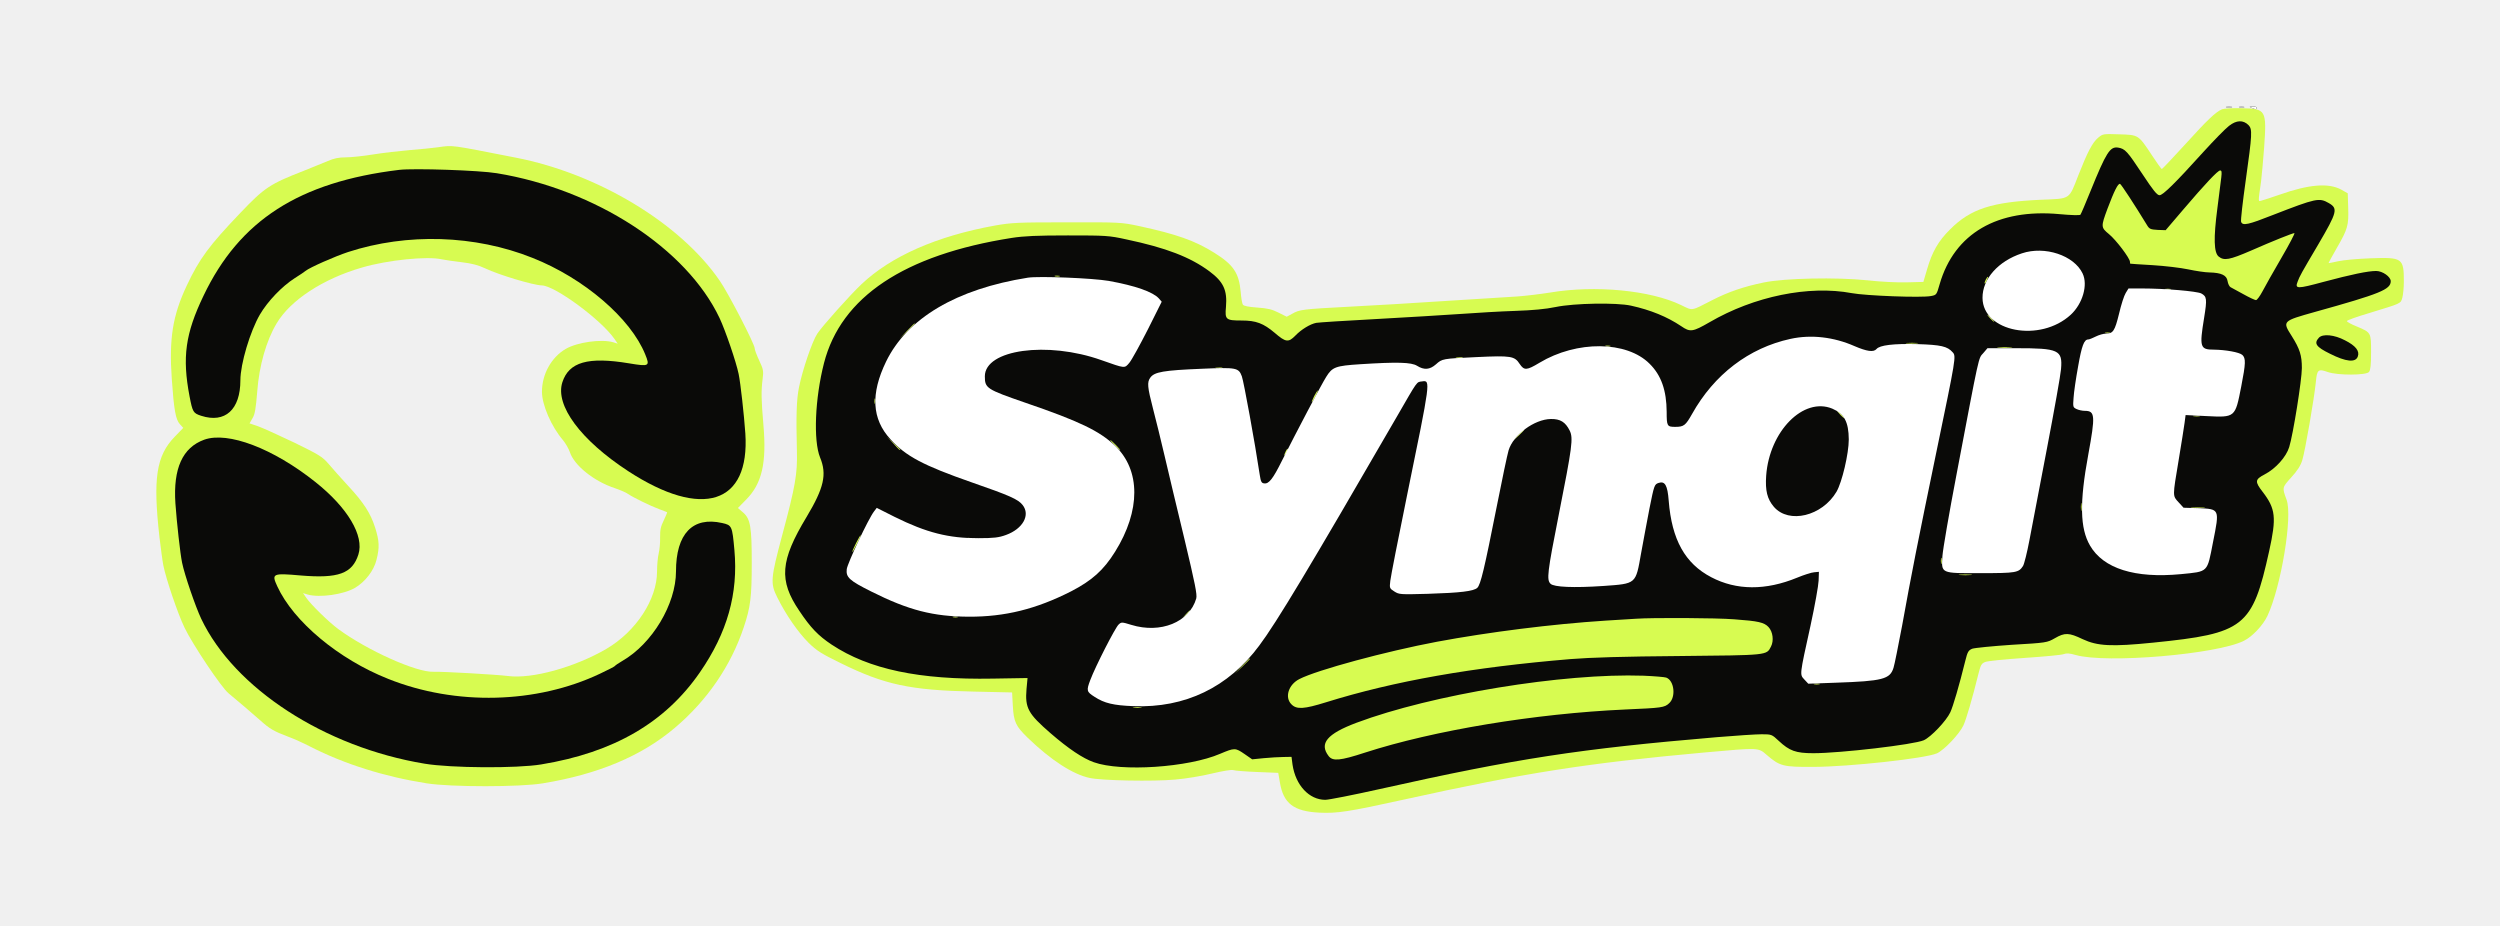
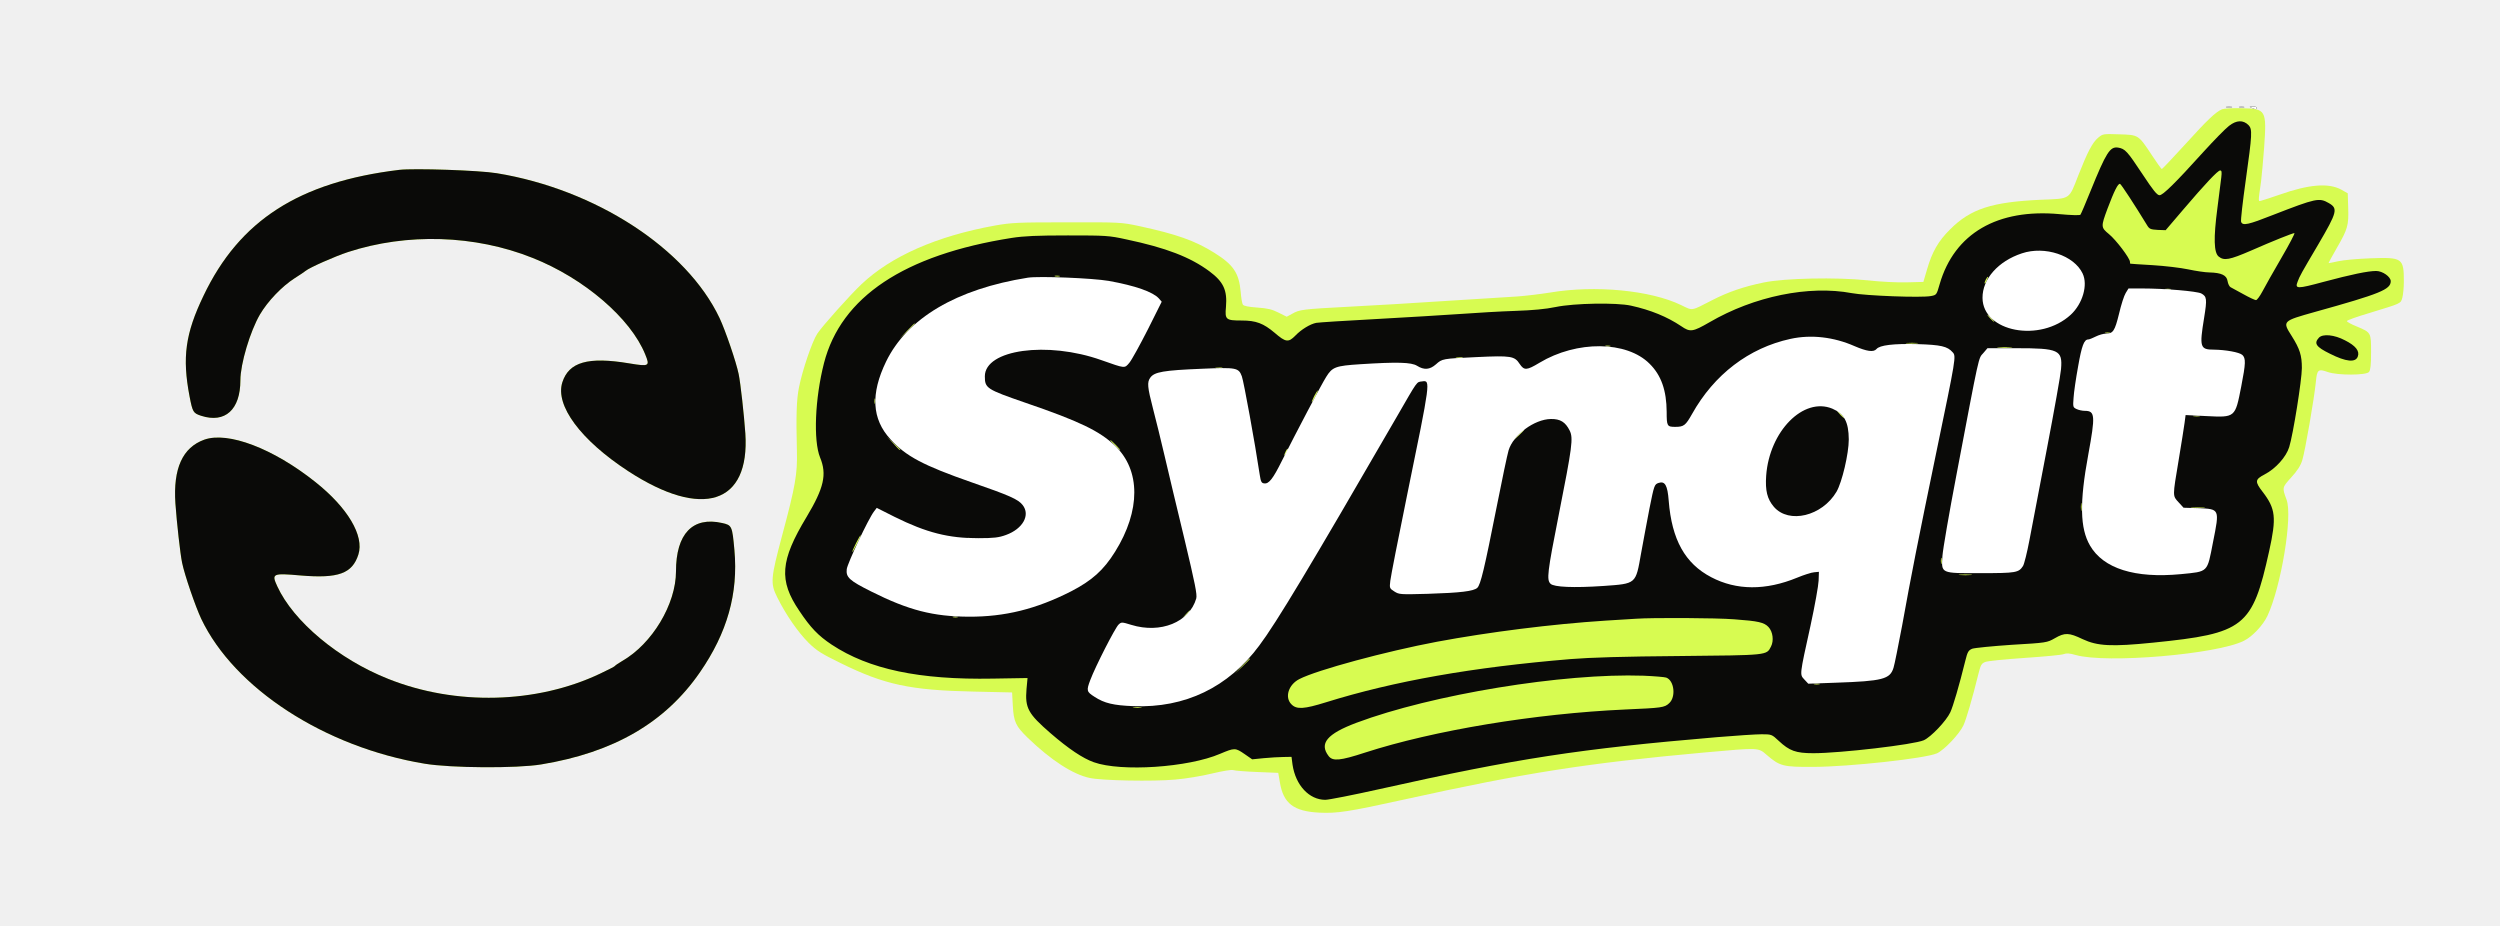
<svg xmlns="http://www.w3.org/2000/svg" viewBox="0 0 1716 635" width="1716" height="635">
  <g transform="translate(0,635) scale(0.1,-0.1)" stroke="none">
    <g fill="#D7FB51">
      <path d="M15252 5600 c-44 -19 -101 -73 -253 -241 -85 -93 -157 -169 -160 -169 -4 0 -34 42 -68 94 -94 142 -91 140 -225 144 -110 4 -113 3 -145 -24 -38 -32 -72 -96 -136 -259 -65 -167 -51 -158 -253 -166 -339 -15 -486 -62 -627 -204 -81 -80 -123 -154 -158 -275 l-25 -85 -113 -3 c-63 -2 -185 4 -271 14 -214 22 -567 15 -712 -15 -136 -28 -244 -65 -351 -120 -152 -78 -133 -75 -216 -35 -211 102 -590 138 -899 86 -69 -11 -170 -23 -225 -27 -55 -3 -271 -17 -480 -30 -209 -14 -510 -32 -670 -40 -326 -17 -346 -20 -396 -49 l-37 -20 -56 28 c-45 23 -76 30 -147 35 -58 4 -93 11 -98 20 -5 7 -12 47 -15 89 -12 129 -50 185 -181 267 -133 83 -257 127 -515 183 -123 26 -131 27 -495 26 -339 0 -380 -2 -495 -22 -399 -72 -713 -210 -917 -403 -80 -76 -267 -285 -303 -339 -35 -53 -102 -249 -126 -370 -17 -85 -20 -192 -14 -440 4 -151 -11 -239 -100 -570 -81 -303 -83 -334 -35 -430 60 -121 143 -240 214 -311 57 -56 89 -76 222 -141 300 -148 478 -186 910 -195 l266 -6 5 -91 c6 -111 20 -140 102 -220 160 -154 309 -251 426 -276 82 -18 434 -25 587 -11 72 6 186 25 254 42 72 17 132 27 144 23 11 -4 85 -10 164 -13 l145 -6 11 -65 c24 -145 95 -199 270 -208 124 -6 202 6 592 92 820 181 1246 248 2053 321 377 34 368 34 427 -17 89 -77 113 -83 318 -82 251 1 771 58 850 93 49 22 154 132 182 192 19 41 60 180 103 354 15 60 21 71 46 81 16 7 138 19 271 28 132 9 253 20 268 26 20 8 41 6 83 -6 210 -60 973 5 1155 98 58 29 129 105 160 169 94 200 175 686 132 799 -31 84 -31 83 32 153 42 46 65 81 76 119 19 60 82 424 93 536 8 86 16 92 83 68 66 -23 263 -23 282 1 10 12 14 49 14 134 0 138 1 136 -98 178 -38 15 -68 32 -68 37 -1 5 68 30 153 55 225 69 216 64 228 107 5 20 10 69 10 108 0 163 -9 169 -230 161 -85 -3 -184 -12 -220 -20 -36 -8 -66 -14 -67 -13 -1 1 25 48 57 104 75 130 82 155 78 276 l-3 99 -44 25 c-87 48 -223 37 -426 -35 -55 -19 -110 -37 -122 -40 -24 -6 -24 -17 -3 132 5 39 14 143 21 232 18 259 14 267 -155 270 -61 2 -121 -2 -134 -7z m-1101 -999 c104 -40 164 -123 157 -220 -13 -182 -198 -313 -423 -299 -219 14 -331 159 -253 329 81 176 323 264 519 190z m-6541 -179 c183 -33 303 -75 345 -121 l19 -22 -96 -192 c-54 -106 -110 -208 -126 -227 -34 -40 -27 -40 -192 18 -371 132 -800 73 -800 -111 0 -82 11 -89 280 -182 368 -126 507 -193 613 -294 177 -168 177 -446 1 -728 -79 -127 -159 -198 -302 -272 -388 -197 -797 -230 -1162 -94 -123 46 -317 143 -354 178 -25 23 -28 32 -24 68 5 41 149 347 187 396 l19 25 123 -62 c218 -108 371 -147 574 -146 107 0 141 4 190 22 116 42 169 137 114 206 -31 39 -87 64 -349 155 -332 116 -452 179 -558 296 -69 75 -94 133 -100 228 -6 107 11 184 70 305 145 298 483 498 973 576 78 12 443 -3 555 -22z m7328 -62 c149 -10 195 -24 205 -59 2 -11 -4 -70 -14 -133 -33 -202 -28 -218 68 -218 80 -1 174 -18 194 -36 25 -23 24 -57 -7 -216 -42 -215 -40 -214 -240 -204 l-142 7 -7 -53 c-4 -29 -22 -145 -41 -258 -42 -251 -42 -242 0 -288 l34 -37 99 -3 c150 -6 149 -4 103 -234 -41 -211 -30 -200 -221 -219 -315 -30 -531 38 -623 196 -69 118 -73 295 -12 625 49 268 47 300 -24 300 -16 0 -41 5 -56 12 -25 12 -26 14 -21 78 2 36 16 132 31 214 25 143 41 186 70 186 7 0 29 9 51 20 22 11 53 20 70 20 49 0 61 18 90 136 14 61 35 126 46 143 l19 31 92 0 c51 0 157 -5 236 -10z m-2362 -336 c42 -8 111 -31 154 -50 84 -36 130 -43 150 -20 22 27 117 38 280 34 163 -5 207 -15 243 -56 25 -27 23 -35 -113 -691 -125 -604 -171 -836 -234 -1186 -26 -137 -52 -268 -59 -289 -24 -78 -75 -91 -394 -102 l-191 -7 -27 29 c-32 35 -34 24 42 368 30 138 55 278 56 311 l2 60 -32 -3 c-18 -1 -71 -18 -117 -37 -216 -89 -417 -88 -590 3 -180 94 -271 258 -292 525 -8 107 -26 137 -70 122 -28 -10 -30 -15 -62 -175 -17 -91 -44 -230 -58 -310 -37 -210 -31 -206 -257 -222 -206 -14 -341 -8 -364 15 -28 27 -22 77 56 472 93 470 101 528 75 580 -29 58 -64 80 -129 79 -114 -2 -258 -109 -290 -215 -9 -30 -45 -202 -81 -384 -85 -429 -111 -539 -134 -560 -25 -23 -114 -34 -340 -41 -188 -5 -196 -5 -229 16 -33 21 -34 23 -28 73 3 29 55 293 115 587 162 790 163 791 103 782 -39 -5 -28 9 -173 -242 -599 -1035 -825 -1412 -945 -1572 -212 -286 -509 -429 -863 -415 -136 5 -200 20 -267 64 -55 35 -57 42 -29 116 35 93 171 359 194 380 19 18 22 18 87 -2 201 -62 399 18 446 181 7 27 -7 97 -81 408 -50 206 -111 463 -136 570 -25 107 -61 254 -80 326 -66 253 -62 256 340 273 233 10 248 7 270 -52 13 -35 90 -457 123 -677 7 -46 12 -56 30 -58 32 -5 60 30 122 155 95 189 272 526 304 576 42 68 64 76 234 87 253 16 350 14 390 -11 48 -30 87 -27 129 10 44 39 43 39 281 50 235 11 259 7 294 -47 31 -46 48 -45 136 8 256 154 599 151 756 -7 80 -79 116 -183 117 -330 0 -98 3 -103 59 -103 59 0 71 10 115 88 210 375 609 589 962 516z m1500 -75 c98 -25 98 -33 -26 -679 -50 -261 -104 -544 -120 -628 -16 -85 -36 -164 -44 -177 -30 -46 -48 -49 -287 -49 -281 -1 -274 -4 -266 119 3 44 46 294 96 555 160 843 150 798 184 836 l29 34 195 0 c112 0 213 -5 239 -11z" />
      <path d="M12430 3551 c-166 -51 -291 -241 -307 -466 -7 -103 7 -160 53 -214 79 -92 242 -84 354 16 70 63 96 113 130 248 48 187 38 320 -26 377 -47 42 -138 59 -204 39z" />
-       <path d="M3005 5339 c-33 -5 -118 -13 -190 -19 -71 -6 -185 -19 -253 -30 -67 -11 -152 -20 -188 -20 -49 0 -82 -7 -123 -25 -31 -13 -103 -42 -160 -65 -239 -93 -275 -117 -440 -290 -215 -225 -282 -315 -369 -500 -97 -206 -122 -363 -103 -640 15 -216 27 -280 56 -312 l23 -25 -58 -60 c-128 -132 -151 -287 -105 -694 9 -74 20 -159 26 -189 19 -96 99 -331 145 -427 55 -115 254 -413 303 -452 63 -52 159 -134 219 -187 63 -57 93 -74 191 -111 36 -13 105 -44 153 -69 231 -118 505 -205 798 -251 166 -26 638 -26 795 0 383 63 680 188 908 382 221 187 384 425 472 689 46 137 55 205 55 442 0 248 -9 302 -59 346 l-36 31 56 57 c109 110 142 251 119 514 -15 175 -16 231 -5 318 7 51 4 64 -24 124 -17 36 -31 74 -31 84 0 28 -182 381 -241 465 -272 394 -835 733 -1399 843 -460 90 -426 86 -535 71z m27 -769 c24 -5 86 -14 138 -20 68 -8 114 -20 160 -42 97 -46 332 -116 389 -117 90 -2 408 -236 499 -368 l22 -32 -32 10 c-82 23 -246 0 -325 -46 -99 -58 -163 -174 -163 -294 0 -91 65 -240 145 -333 17 -21 38 -57 46 -80 29 -92 166 -202 310 -249 35 -12 75 -29 89 -39 35 -24 155 -83 215 -105 28 -10 52 -20 54 -21 1 -2 -9 -27 -23 -56 -21 -42 -26 -67 -25 -118 1 -36 -4 -85 -10 -110 -6 -25 -11 -80 -11 -122 0 -193 -145 -413 -348 -532 -218 -127 -512 -208 -676 -186 -79 10 -448 31 -511 29 -117 -5 -456 148 -653 293 -65 48 -188 168 -220 215 l-22 32 32 -10 c82 -23 246 0 325 46 69 41 129 118 147 191 22 87 20 130 -9 222 -31 98 -78 172 -186 288 -46 50 -106 117 -132 148 -44 51 -63 63 -235 147 -103 49 -214 100 -248 112 l-61 21 20 35 c17 27 23 66 33 187 13 174 62 346 132 463 94 160 320 308 588 385 173 51 447 79 546 56z" />
+       <path d="M2740 5184 c-686 -83 -1096 -346 -1343 -864 -125 -260 -147 -423 -96 -690 21 -109 25 -116 80 -134 164 -53 269 42 269 244 0 112 67 336 134 451 54 92 152 194 238 249 35 22 69 45 76 51 26 22 200 99 291 129 405 132 871 118 1266 -40 354 -140 674 -415 774 -663 33 -81 28 -84 -111 -61 -282 47 -413 9 -458 -130 -51 -159 126 -397 452 -610 509 -332 836 -226 804 259 -9 128 -33 346 -46 408 -17 83 -91 299 -131 384 -226 477 -851 883 -1529 994 -120 20 -568 35 -670 23z" />
+       <path d="M1402 3332 c-149 -54 -214 -197 -198 -437 9 -128 33 -346 46 -408 17 -83 91 -299 131 -384 227 -478 849 -882 1534 -995 179 -30 632 -33 800 -5 498 82 851 287 1089 632 188 272 264 541 237 839 -15 166 -17 171 -84 186 -203 46 -317 -74 -317 -332 0 -224 -163 -497 -369 -615 -25 -15 -48 -30 -51 -35 -3 -4 -48 -27 -101 -52 -436 -207 -991 -221 -1454 -36 -341 135 -651 394 -762 636 -40 87 -33 91 160 74 260 -22 355 13 397 144 41 128 -73 321 -296 498 -289 230 -599 348 -762 290z" />
    </g>
    <g fill="#0A0A08">
      <path d="M15283 5613 c9 -2 25 -2 35 0 9 3 1 5 -18 5 -19 0 -27 -2 -17 -5z" />
      <path d="M15373 5613 c9 -2 23 -2 30 0 6 3 -1 5 -18 5 -16 0 -22 -2 -12 -5z" />
      <path d="M15455 5610 c27 -12 35 -12 35 0 0 6 -12 10 -27 9 -25 0 -26 -1 -8 -9z" />
      <path d="M15300 5486 c-25 -19 -103 -99 -175 -178 -196 -217 -279 -298 -302 -298 -17 0 -44 34 -116 143 -106 160 -120 176 -169 184 -55 8 -81 -33 -188 -297 -34 -85 -66 -159 -70 -164 -5 -5 -66 -3 -142 4 -427 40 -723 -132 -824 -480 -21 -74 -22 -75 -60 -82 -64 -13 -450 2 -544 20 -293 55 -669 -21 -976 -200 -116 -67 -133 -69 -194 -27 -97 65 -209 111 -345 141 -100 22 -389 17 -515 -9 -71 -15 -161 -23 -280 -27 -96 -3 -265 -13 -375 -21 -110 -8 -371 -23 -580 -35 -209 -11 -393 -23 -410 -26 -42 -8 -104 -46 -144 -88 -47 -48 -66 -46 -141 19 -78 66 -129 85 -227 85 -109 0 -116 6 -108 93 10 115 -17 173 -114 245 -131 97 -296 161 -571 219 -118 26 -140 27 -400 27 -211 0 -301 -4 -385 -17 -738 -116 -1172 -405 -1289 -859 -62 -242 -74 -532 -27 -648 48 -116 27 -209 -93 -409 -181 -300 -191 -435 -50 -643 78 -117 130 -171 223 -233 256 -169 599 -242 1106 -233 l238 4 -7 -76 c-11 -130 11 -169 164 -302 125 -108 222 -173 298 -200 187 -67 649 -36 867 58 100 42 104 42 168 -2 l52 -36 80 8 c44 4 105 8 135 8 l55 1 7 -54 c21 -141 114 -241 225 -241 22 0 191 33 374 74 944 211 1371 276 2313 356 131 11 270 20 308 20 68 0 70 -1 117 -45 74 -69 117 -85 238 -85 183 0 691 59 758 89 49 22 154 132 182 192 19 41 60 180 103 354 15 61 21 71 47 82 16 6 139 18 271 27 240 14 243 15 296 45 69 40 97 39 191 -6 102 -48 199 -53 485 -24 625 63 680 106 795 626 52 234 45 293 -45 410 -54 70 -52 84 15 119 75 39 147 119 168 187 27 86 87 462 87 543 0 87 -14 131 -70 220 -65 102 -64 102 160 165 449 125 520 154 520 211 0 30 -56 70 -100 70 -57 0 -171 -24 -362 -75 -181 -49 -197 -49 -177 2 14 38 24 56 142 256 130 222 136 246 72 283 -66 38 -86 34 -382 -81 -172 -68 -209 -76 -220 -48 -4 9 11 138 32 287 44 315 46 349 19 377 -37 37 -83 35 -134 -5z m-53 -353 c-3 -27 -16 -122 -27 -213 -27 -206 -24 -304 9 -331 37 -30 74 -23 220 40 157 69 288 121 300 121 5 0 -35 -77 -90 -171 -54 -93 -113 -197 -130 -230 -17 -32 -37 -59 -44 -59 -7 0 -46 18 -87 41 -40 22 -80 44 -88 48 -8 5 -17 23 -20 42 -6 40 -43 57 -125 59 -27 0 -93 10 -145 21 -52 11 -162 24 -245 29 -82 5 -151 9 -152 10 -2 0 -3 6 -3 13 0 24 -96 151 -144 190 -56 46 -56 51 -10 175 46 122 72 174 86 170 8 -3 99 -142 185 -283 16 -27 24 -30 73 -33 l55 -2 117 137 c155 182 241 273 257 273 11 0 12 -11 8 -47z m-7974 -680 c-7 -2 -21 -2 -30 0 -10 3 -4 5 12 5 17 0 24 -2 18 -5z m6365 -28 c-6 -14 -13 -23 -15 -21 -5 5 15 46 22 46 3 0 -1 -11 -7 -25z m1260 -62 c-10 -2 -26 -2 -35 0 -10 3 -2 5 17 5 19 0 27 -2 18 -5z m-1228 -198 c13 -14 21 -25 18 -25 -2 0 -15 11 -28 25 -13 14 -21 25 -18 25 2 0 15 -11 28 -25z m-7390 -38 c0 -1 -24 -25 -52 -52 l-53 -50 50 53 c46 48 55 57 55 49z m8203 -64 c-7 -2 -21 -2 -30 0 -10 3 -4 5 12 5 17 0 24 -2 18 -5z m-1326 -70 c-20 -2 -52 -2 -70 0 -17 2 0 4 38 4 39 0 53 -2 32 -4z m-2104 -20 c-7 -2 -21 -2 -30 0 -10 3 -4 5 12 5 17 0 24 -2 18 -5z m2750 -10 c-24 -2 -62 -2 -85 0 -24 2 -5 4 42 4 47 0 66 -2 43 -4z m-3765 -70 c-10 -2 -28 -2 -40 0 -13 2 -5 4 17 4 22 1 32 -1 23 -4z m-1650 -70 c-10 -2 -28 -2 -40 0 -13 2 -5 4 17 4 22 1 32 -1 23 -4z m642 -193 c-11 -22 -23 -40 -25 -40 -3 0 4 18 15 40 11 22 23 40 25 40 3 0 -4 -18 -15 -40z m-3023 -47 c-3 -10 -5 -4 -5 12 0 17 2 24 5 18 2 -7 2 -21 0 -30z m6633 -78 c13 -14 21 -25 18 -25 -2 0 -15 11 -28 25 -13 14 -21 25 -18 25 2 0 15 -11 28 -25z m2458 -12 c-10 -2 -28 -2 -40 0 -13 2 -5 4 17 4 22 1 32 -1 23 -4z m-4638 -96 c0 -2 -17 -19 -37 -38 l-38 -34 34 38 c33 34 41 42 41 34z m-4280 -134 c0 -8 -9 0 -50 45 l-45 47 48 -45 c26 -24 47 -45 47 -47z m1480 32 c19 -19 32 -35 29 -35 -3 0 -20 16 -39 35 -19 19 -32 35 -29 35 3 0 20 -16 39 -35z m1180 -33 c0 -5 -7 -17 -15 -28 -14 -18 -14 -17 -4 9 12 27 19 34 19 19z m5447 -414 c-2 -13 -4 -3 -4 22 0 25 2 35 4 23 2 -13 2 -33 0 -45z m841 15 c-21 -2 -57 -2 -80 0 -24 2 -7 4 37 4 44 0 63 -2 43 -4z m-9247 -249 c-16 -33 -30 -56 -31 -52 0 11 53 118 58 114 2 -2 -10 -30 -27 -62z m787 39 c-10 -2 -26 -2 -35 0 -10 3 -2 5 17 5 19 0 27 -2 18 -5z m6659 -170 c-3 -10 -5 -2 -5 17 0 19 2 27 5 18 2 -10 2 -26 0 -35z m201 -80 c-21 -2 -55 -2 -75 0 -21 2 -4 4 37 4 41 0 58 -2 38 -4z m-5358 -246 c0 -2 -12 -14 -27 -28 l-28 -24 24 28 c23 25 31 32 31 24z m-1597 -44 c-7 -2 -21 -2 -30 0 -10 3 -4 5 12 5 17 0 24 -2 18 -5z m5332 -14 c165 -12 204 -21 234 -53 30 -32 38 -94 17 -134 -31 -61 -19 -59 -626 -65 -382 -3 -616 -10 -750 -21 -673 -56 -1208 -150 -1680 -297 -148 -46 -200 -50 -235 -14 -49 48 -21 136 54 174 120 62 594 190 944 256 360 67 788 121 1157 145 91 5 185 12 210 13 115 8 549 6 675 -4z m-3325 -272 c0 -1 -24 -25 -52 -52 l-53 -50 50 53 c46 48 55 57 55 49z m2857 -128 c55 -20 68 -133 20 -176 -32 -30 -50 -32 -302 -43 -618 -28 -1313 -143 -1786 -296 -171 -56 -221 -60 -249 -24 -67 87 -11 153 191 229 518 194 1421 342 1969 323 74 -3 145 -9 157 -13z m1051 -46 c-10 -2 -26 -2 -35 0 -10 3 -2 5 17 5 19 0 27 -2 18 -5z m-4655 -160 c-13 -2 -35 -2 -50 0 -16 2 -5 4 22 4 28 0 40 -2 28 -4z" />
      <path d="M2740 5184 c-686 -83 -1096 -346 -1343 -864 -125 -260 -147 -423 -96 -690 21 -109 25 -116 80 -134 164 -53 269 42 269 244 0 112 67 336 134 451 54 92 152 194 238 249 35 22 69 45 76 51 26 22 200 99 291 129 405 132 871 118 1266 -40 354 -140 674 -415 774 -663 33 -81 28 -84 -111 -61 -282 47 -413 9 -458 -130 -51 -159 126 -397 452 -610 509 -332 836 -226 804 259 -9 128 -33 346 -46 408 -17 83 -91 299 -131 384 -226 477 -851 883 -1529 994 -120 20 -568 35 -670 23z" />
      <path d="M15917 4032 c-36 -39 -20 -63 76 -110 111 -56 176 -62 191 -19 14 38 -15 74 -88 111 -74 39 -153 46 -179 18z" />
      <path d="M1402 3332 c-149 -54 -214 -197 -198 -437 9 -128 33 -346 46 -408 17 -83 91 -299 131 -384 227 -478 849 -882 1534 -995 179 -30 632 -33 800 -5 498 82 851 287 1089 632 188 272 264 541 237 839 -15 166 -17 171 -84 186 -203 46 -317 -74 -317 -332 0 -224 -163 -497 -369 -615 -25 -15 -48 -30 -51 -35 -3 -4 -48 -27 -101 -52 -436 -207 -991 -221 -1454 -36 -341 135 -651 394 -762 636 -40 87 -33 91 160 74 260 -22 355 13 397 144 41 128 -73 321 -296 498 -289 230 -599 348 -762 290z" />
    </g>
    <g fill="#FFFFFF">
      <path d="M15283 5613 c9 -2 25 -2 35 0 9 3 1 5 -18 5 -19 0 -27 -2 -17 -5z" />
      <path d="M15373 5613 c9 -2 23 -2 30 0 6 3 -1 5 -18 5 -16 0 -22 -2 -12 -5z" />
      <path d="M15455 5610 c27 -12 35 -12 35 0 0 6 -12 10 -27 9 -25 0 -26 -1 -8 -9z" />
      <path d="M13878 4611 c-163 -54 -271 -176 -270 -306 2 -234 396 -309 606 -115 81 75 119 204 81 283 -59 124 -259 191 -417 138z" />
      <path d="M7055 4444 c-490 -78 -828 -278 -973 -576 -107 -221 -98 -394 30 -533 106 -117 226 -180 558 -296 262 -91 318 -116 349 -155 55 -69 2 -164 -114 -206 -49 -18 -83 -22 -190 -22 -203 -1 -356 38 -574 146 l-123 62 -19 -25 c-38 -49 -182 -355 -187 -396 -6 -56 18 -78 168 -153 257 -129 426 -172 670 -173 248 -1 462 52 702 174 143 74 223 145 302 272 176 282 176 560 -1 728 -106 101 -245 168 -613 294 -269 93 -280 100 -280 182 0 184 429 243 800 111 165 -58 158 -58 192 -18 16 19 72 121 126 227 l96 192 -19 22 c-42 46 -162 88 -345 121 -112 19 -477 34 -555 22z" />
      <path d="M14591 4339 c-11 -17 -32 -82 -46 -143 -29 -118 -41 -136 -90 -136 -17 0 -48 -9 -70 -20 -22 -11 -44 -20 -51 -20 -29 0 -45 -43 -70 -186 -15 -82 -29 -178 -31 -214 -5 -64 -4 -66 21 -78 15 -7 40 -12 56 -12 71 0 73 -32 24 -300 -61 -330 -57 -507 12 -625 92 -158 308 -226 623 -196 191 19 180 8 221 219 46 230 47 228 -103 234 l-99 3 -34 37 c-42 46 -42 37 0 288 19 113 37 229 41 258 l7 53 142 -7 c200 -10 198 -11 240 204 31 159 32 193 7 216 -20 18 -114 35 -194 36 -96 0 -101 16 -68 218 21 130 19 147 -20 168 -31 15 -247 34 -407 34 l-92 0 -19 -31z" />
      <path d="M12290 4024 c-285 -62 -524 -244 -676 -516 -44 -78 -56 -88 -115 -88 -56 0 -59 5 -59 103 -1 147 -37 251 -117 330 -157 158 -500 161 -756 7 -88 -53 -105 -54 -136 -8 -35 54 -59 58 -294 47 -238 -11 -237 -11 -281 -50 -42 -37 -81 -40 -129 -10 -40 25 -137 27 -390 11 -170 -11 -192 -19 -234 -87 -32 -50 -209 -387 -304 -576 -62 -125 -90 -160 -122 -155 -18 2 -23 12 -30 58 -33 220 -110 642 -123 677 -22 59 -37 62 -270 52 -271 -11 -331 -22 -359 -62 -22 -31 -19 -64 19 -211 19 -72 55 -219 80 -326 25 -107 86 -364 136 -570 74 -311 88 -381 81 -408 -47 -163 -245 -243 -446 -181 -65 20 -68 20 -87 2 -23 -21 -159 -287 -194 -380 -28 -74 -26 -81 29 -116 67 -44 131 -59 267 -64 354 -14 651 129 863 415 120 160 346 537 945 1572 145 251 134 237 173 242 60 9 59 8 -103 -782 -60 -294 -112 -558 -115 -587 -6 -50 -5 -52 28 -73 33 -21 41 -21 229 -16 226 7 315 18 340 41 23 21 49 131 134 560 36 182 72 354 81 384 32 106 176 213 290 215 65 1 100 -21 129 -79 26 -52 18 -110 -75 -580 -78 -395 -84 -445 -56 -472 23 -23 158 -29 364 -15 226 16 220 12 257 222 14 80 41 219 58 310 32 160 34 165 62 175 44 15 62 -15 70 -122 21 -267 112 -431 292 -525 173 -91 374 -92 590 -3 46 19 99 36 117 37 l32 3 -2 -60 c-1 -33 -26 -173 -56 -311 -76 -344 -74 -333 -42 -368 l27 -29 191 7 c319 11 370 24 394 102 7 21 33 152 59 289 63 350 109 582 234 1186 136 656 138 664 113 691 -36 41 -80 51 -243 56 -163 4 -258 -7 -280 -34 -20 -23 -66 -16 -150 20 -143 63 -298 81 -440 50z m287 -479 c82 -35 112 -91 113 -211 0 -98 -46 -293 -84 -359 -99 -168 -327 -223 -430 -104 -46 54 -60 111 -53 214 22 305 256 542 454 460z" />
      <path d="M13613 3926 c-34 -38 -24 7 -184 -836 -50 -261 -93 -511 -96 -555 -8 -123 -15 -120 266 -119 239 0 257 3 287 49 8 13 28 92 44 177 16 84 70 367 120 628 50 261 94 507 97 547 11 131 -15 143 -310 143 l-195 0 -29 -34z" />
    </g>
  </g>
</svg>
